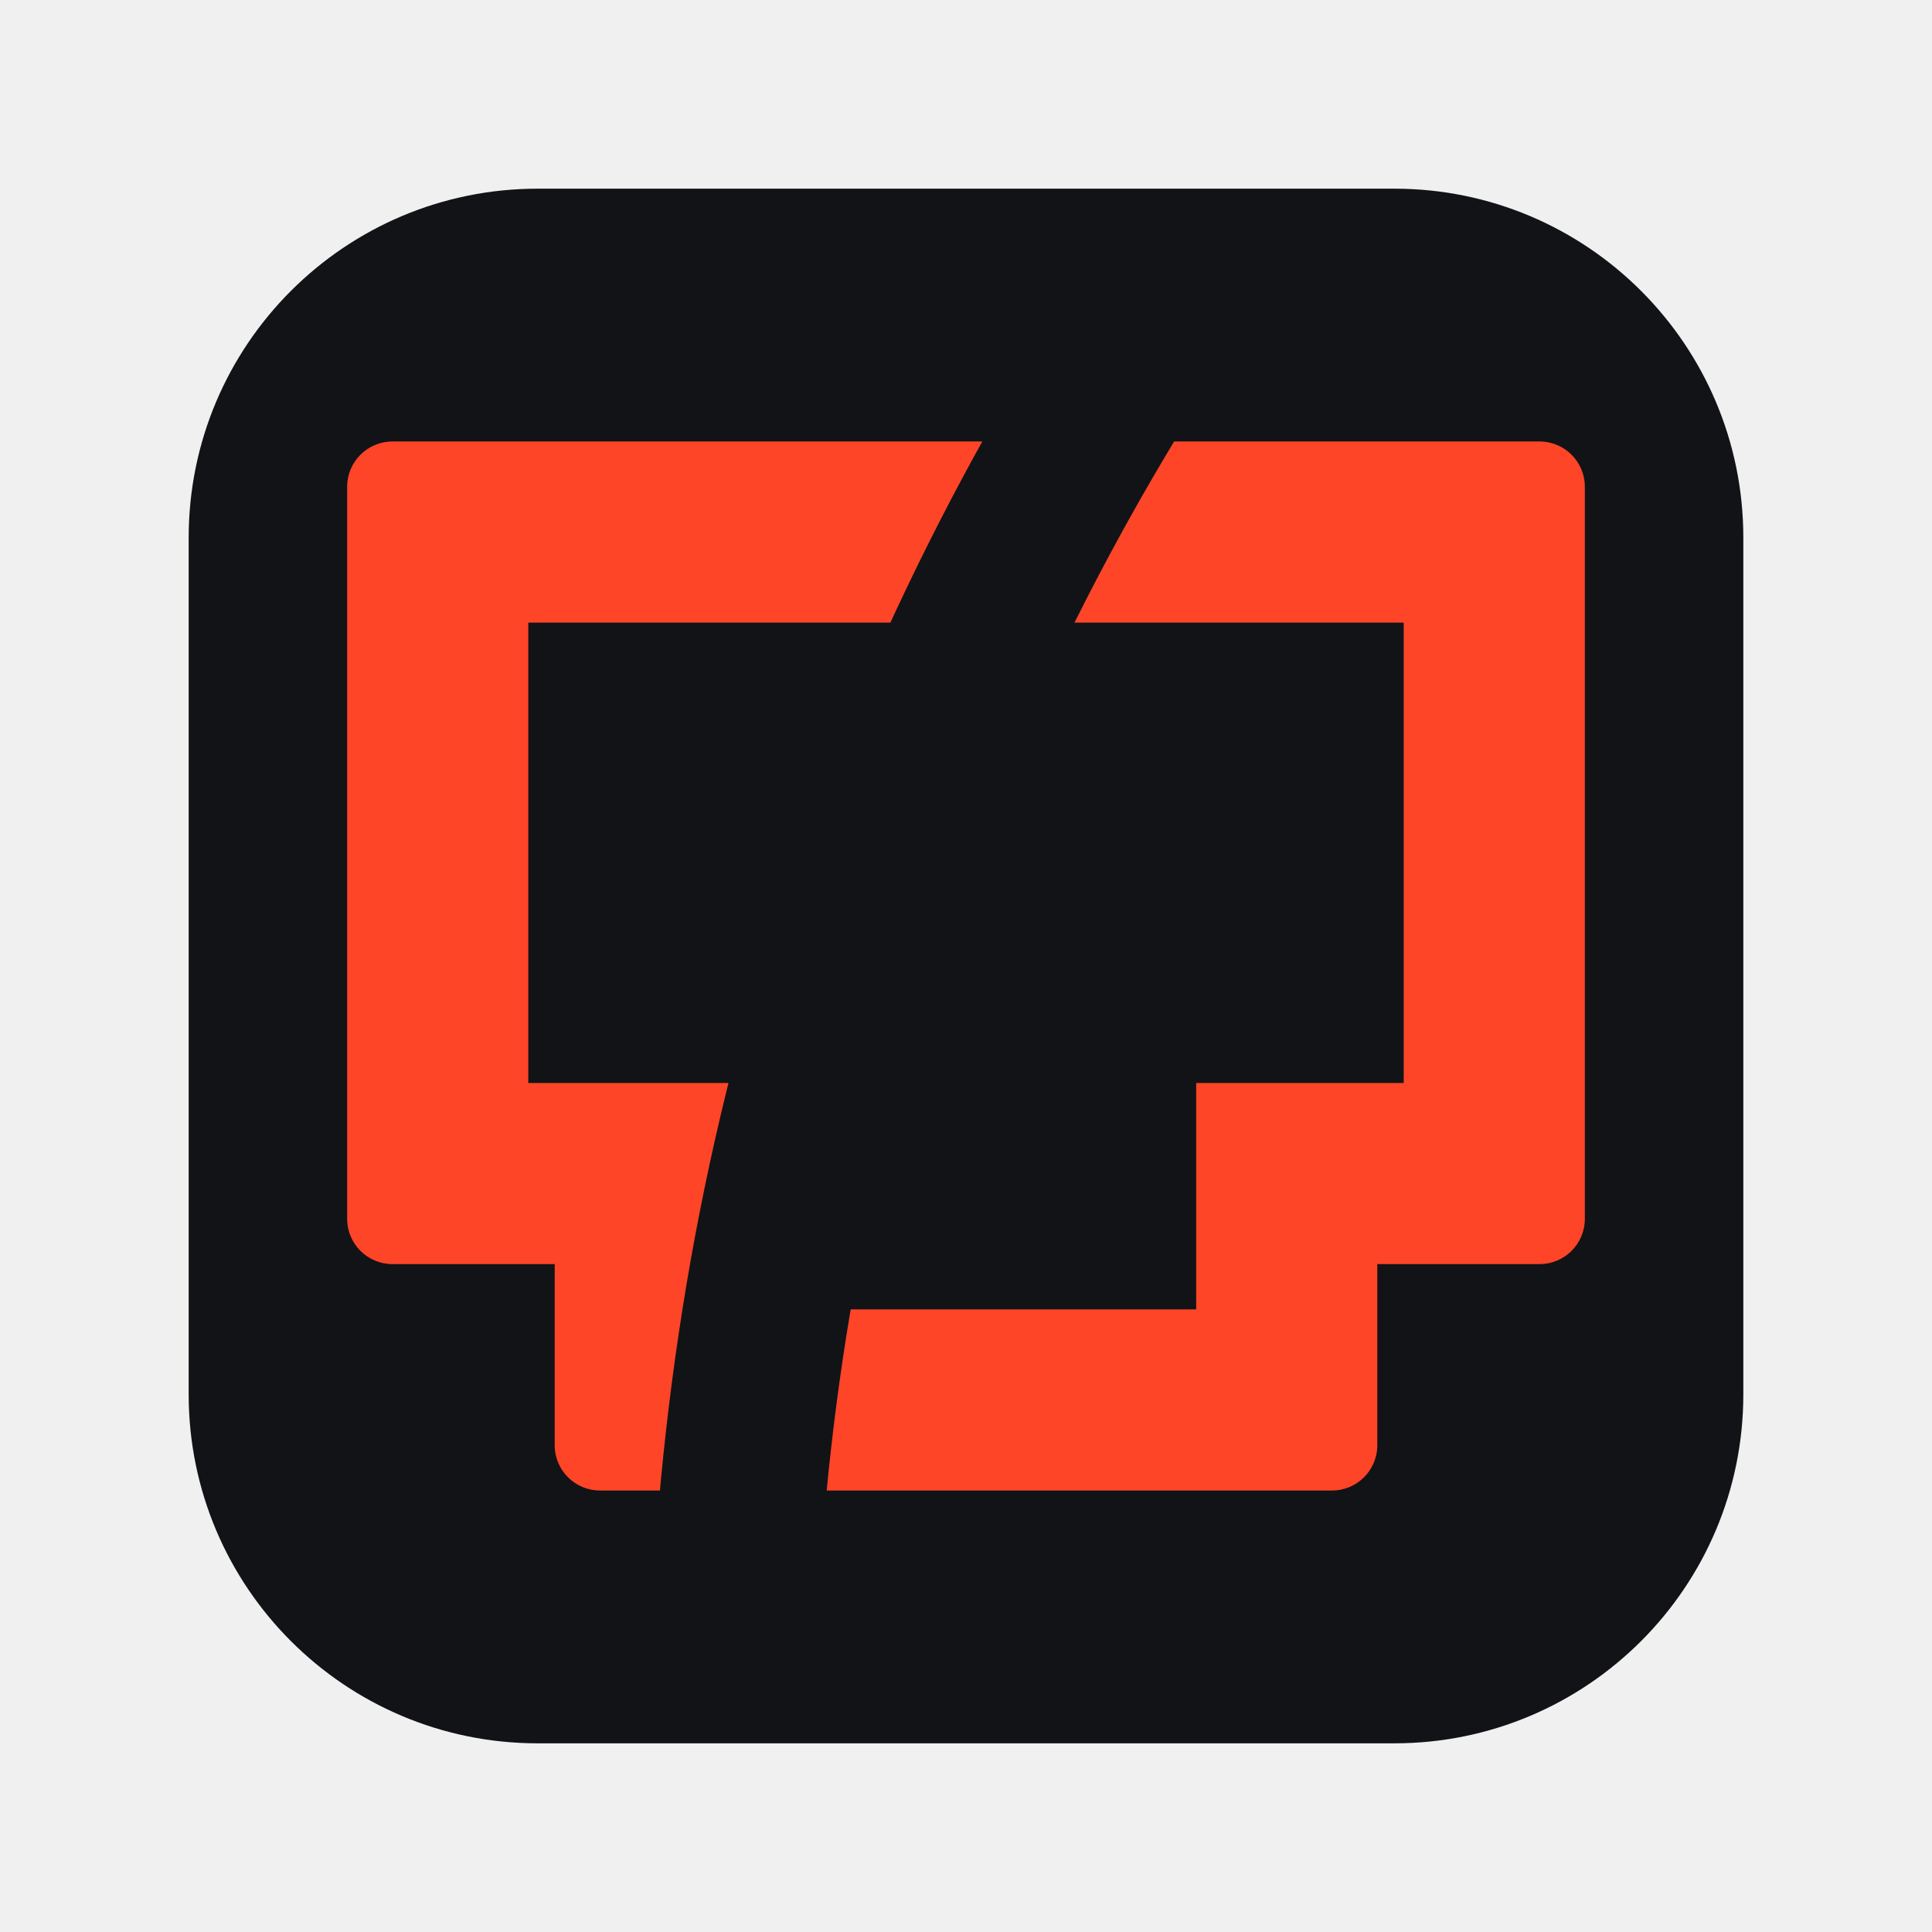
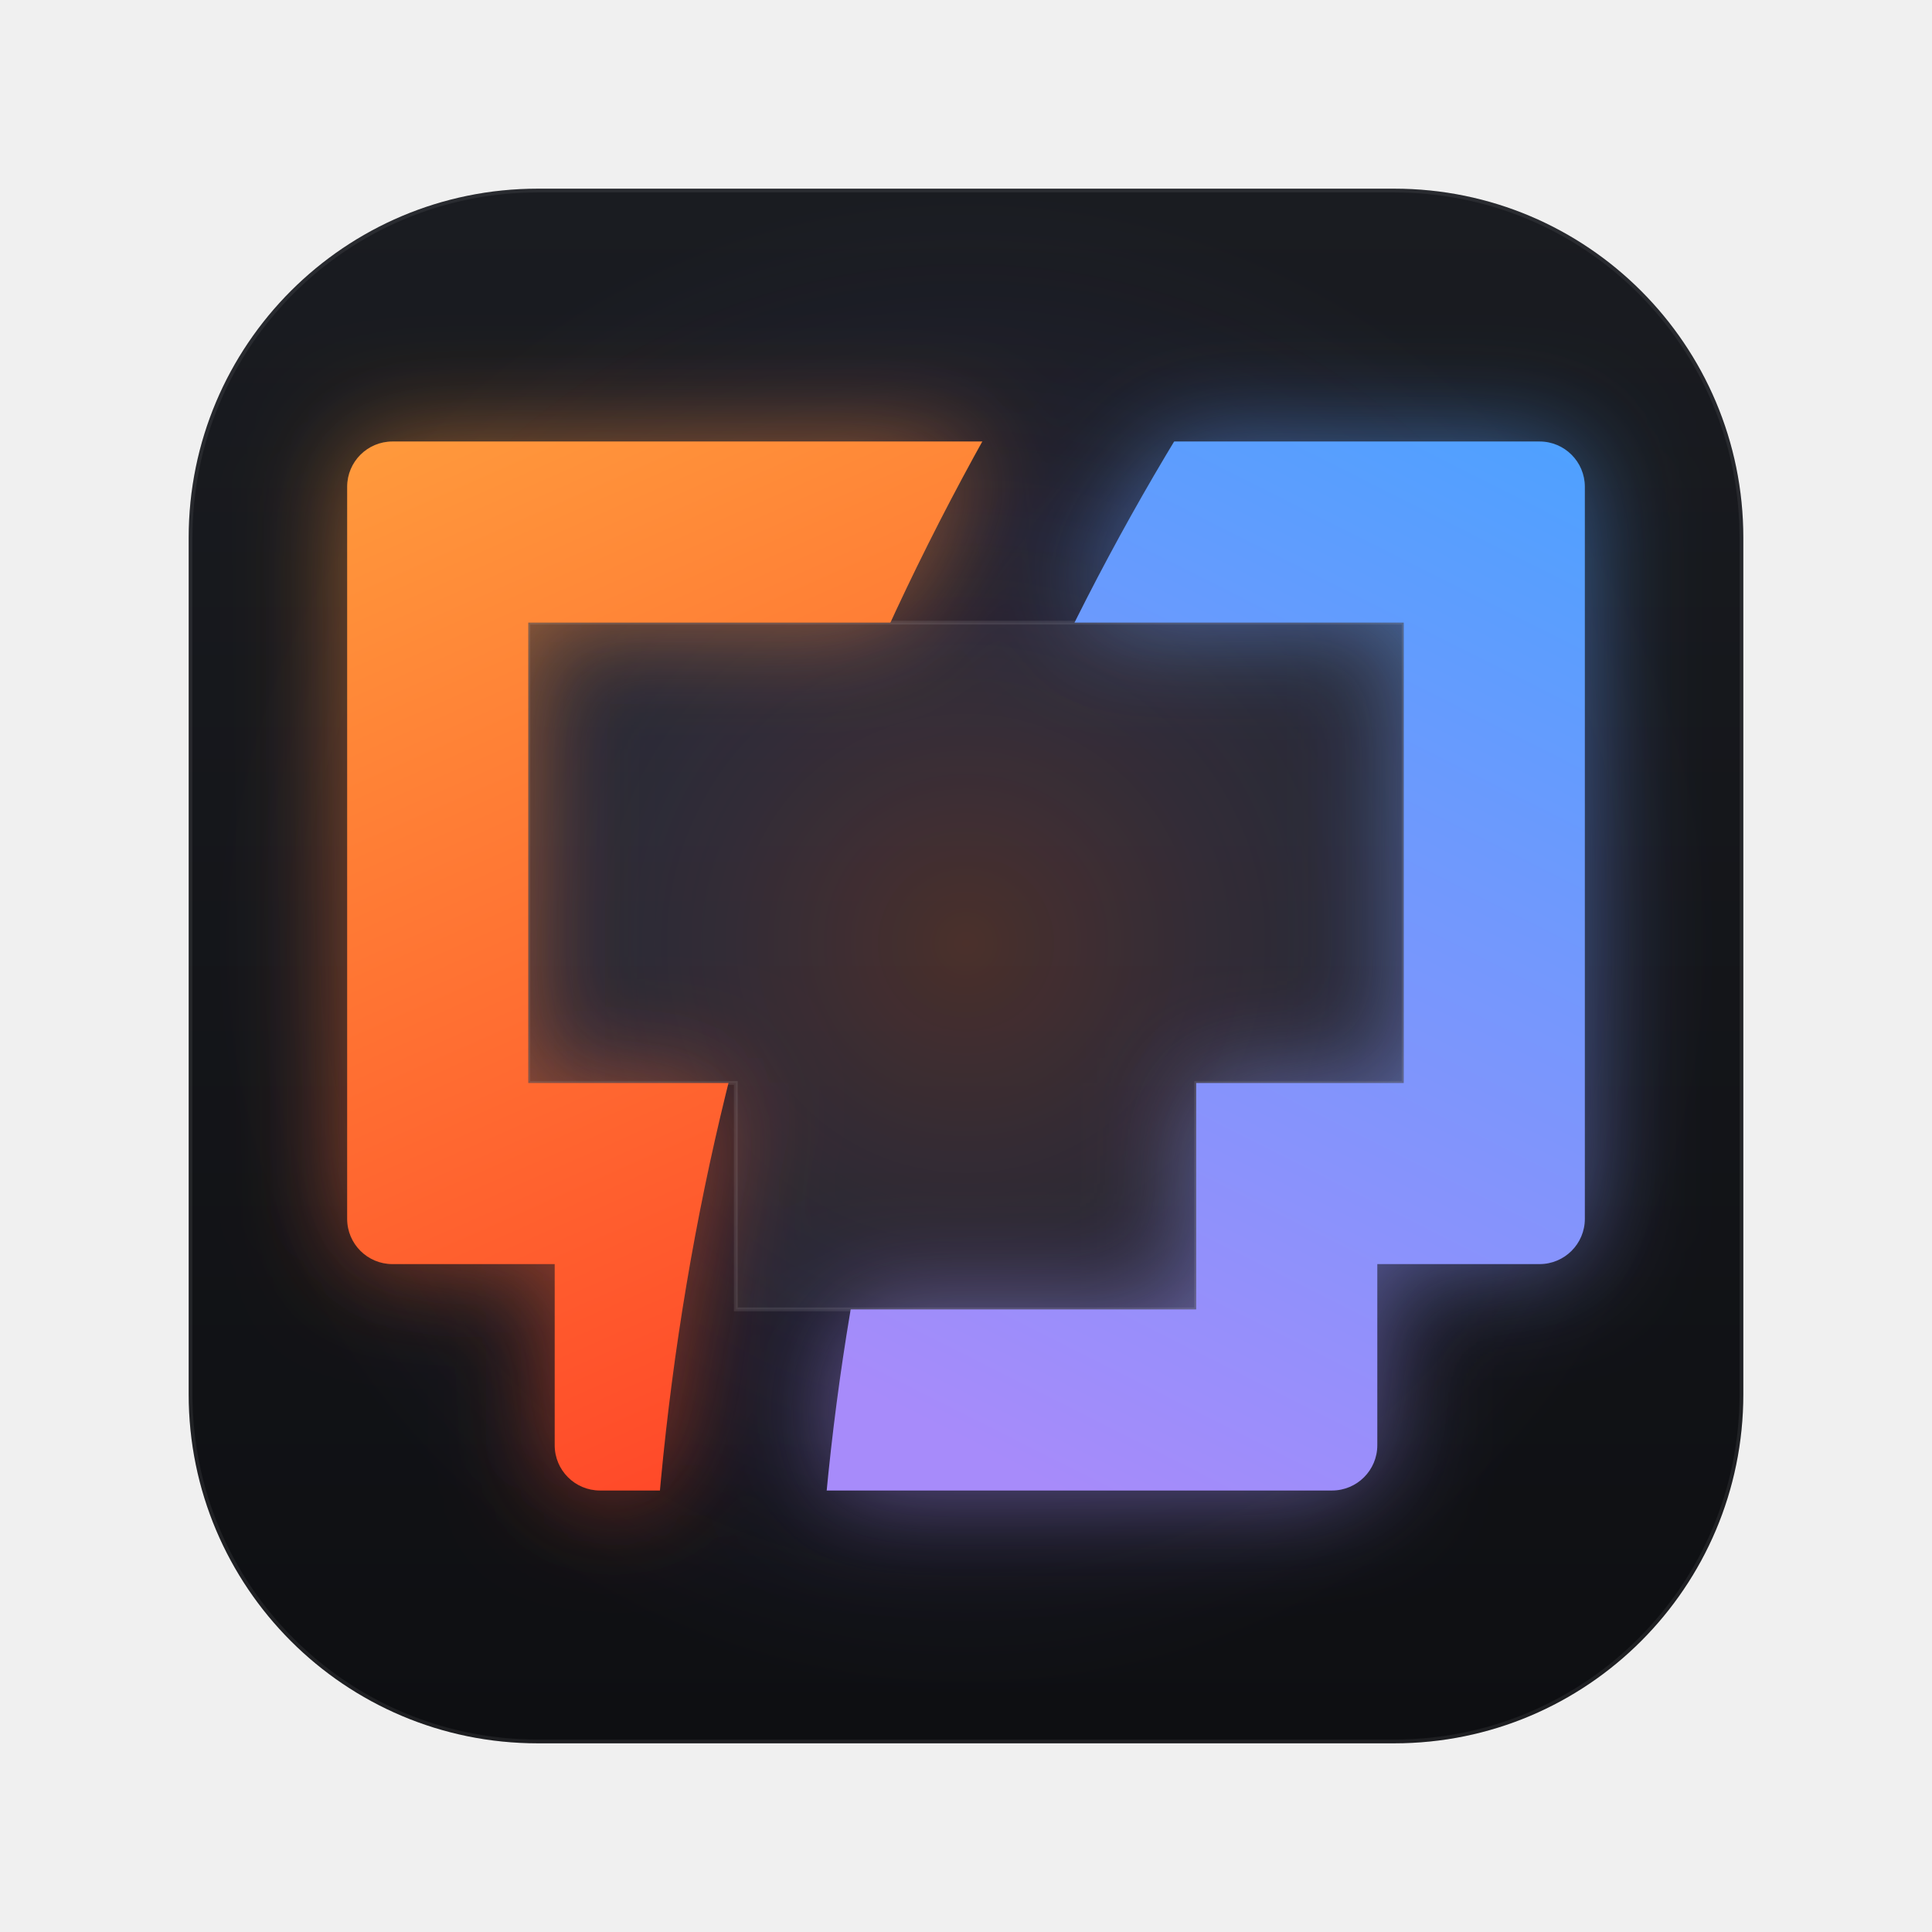
<svg xmlns="http://www.w3.org/2000/svg" viewBox="0 0 1024 1024" width="1024" height="1024">
  <defs>
+     <path id="socket" fill-rule="evenodd" d="M184 258 A24 24 0 0 1 208 234 H816 A24 24 0 0 1 840 258 V646 A24 24 0 0 1 816 670 H730 V766 A24 24 0 0 1 706 790 H318 A24 24 0 0 1 294 766 V670 H208 A24 24 0 0 1 184 646 Z M280 330 V574 H390 V694 H634 V574 H744 V330 Z" />
    <mask id="cut" maskUnits="userSpaceOnUse" x="0" y="0" width="1024" height="1024">
      <rect width="1024" height="1024" fill="#fff" />
      <path d="M388 892 Q398 475 636 132" fill="none" stroke="#000" stroke-width="88" />
    </mask>
+     <clipPath id="left" clipPathUnits="userSpaceOnUse">
+       <path d="M0 0 H680 L636 132 Q398 475 388 892 L380 1024 H0 Z" />
+     </clipPath>
+     <clipPath id="right" clipPathUnits="userSpaceOnUse">
+       <path d="M1024 0 H680 L636 132 Q398 475 388 892 L380 1024 H1024 Z" />
+     </clipPath>
+     <clipPath id="plate" clipPathUnits="userSpaceOnUse">
+       <rect x="100" y="100" width="824" height="824" rx="185" />
+     </clipPath>
+     <linearGradient id="plate-fill" gradientUnits="userSpaceOnUse" x1="0" y1="100" x2="0" y2="924">
+       <stop offset="0" stop-color="#1A1C21" />
+       <stop offset="1" stop-color="#0E0F12" />
+     </linearGradient>
+     <linearGradient id="warm" gradientUnits="userSpaceOnUse" x1="184" y1="234" x2="430" y2="790">
+       <stop offset="0" stop-color="#FF9A3C" />
+       <stop offset="1" stop-color="#FF4528" />
+     </linearGradient>
+     <linearGradient id="cool" gradientUnits="userSpaceOnUse" x1="840" y1="234" x2="560" y2="790">
+       <stop offset="0" stop-color="#4EA1FF" />
+       <stop offset="1" stop-color="#A78BFA" />
+     </linearGradient>
+     <radialGradient id="glow" gradientUnits="userSpaceOnUse" cx="512" cy="500" r="400">
+       <stop offset="0" stop-color="#FF6A3D" stop-opacity="0.20" />
+       <stop offset="0.55" stop-color="#8B7CF6" stop-opacity="0.08" />
+       <stop offset="1" stop-color="#8B7CF6" stop-opacity="0" />
+     </radialGradient>
+     <filter id="bloom" filterUnits="userSpaceOnUse" x="0" y="0" width="1024" height="1024">
+       <feGaussianBlur stdDeviation="28" />
+     </filter>
  </defs>
-   <rect x="100" y="100" width="824" height="824" rx="185" fill="#121316" />
-   <path d="M184 258 A24 24 0 0 1 208 234 H816 A24 24 0 0 1 840 258 V646 A24 24 0 0 1 816 670 H730 V766 A24 24 0 0 1 706 790 H318 A24 24 0 0 1 294 766 V670 H208 A24 24 0 0 1 184 646 Z M280 330 V574 H390 V694 H634 V574 H744 V330 Z" fill="#FF4528" fill-rule="evenodd" mask="url(#cut)" />
+   <rect x="100" y="100" width="824" height="824" rx="185" fill="url(#plate-fill)" />
+   <g clip-path="url(#plate)">
+     <rect x="100" y="100" width="824" height="824" fill="url(#glow)" />
+     <g filter="url(#bloom)" opacity="0.55">
+       <g mask="url(#cut)">
+         <use href="#socket" fill="url(#warm)" clip-path="url(#left)" />
+         <use href="#socket" fill="url(#cool)" clip-path="url(#right)" />
+       </g>
+     </g>
+     <path d="M280 330 V574 H390 V694 H634 V574 H744 V330 Z" fill="#FFFFFF" fill-opacity="0.045" stroke="#FFFFFF" stroke-opacity="0.09" stroke-width="2" />
+     <g mask="url(#cut)">
+       <use href="#socket" fill="url(#warm)" clip-path="url(#left)" />
+       <use href="#socket" fill="url(#cool)" clip-path="url(#right)" />
+     </g>
+   </g>
+   <rect x="101" y="101" width="822" height="822" rx="184" fill="none" stroke="#FFFFFF" stroke-opacity="0.07" stroke-width="2" />
</svg>
